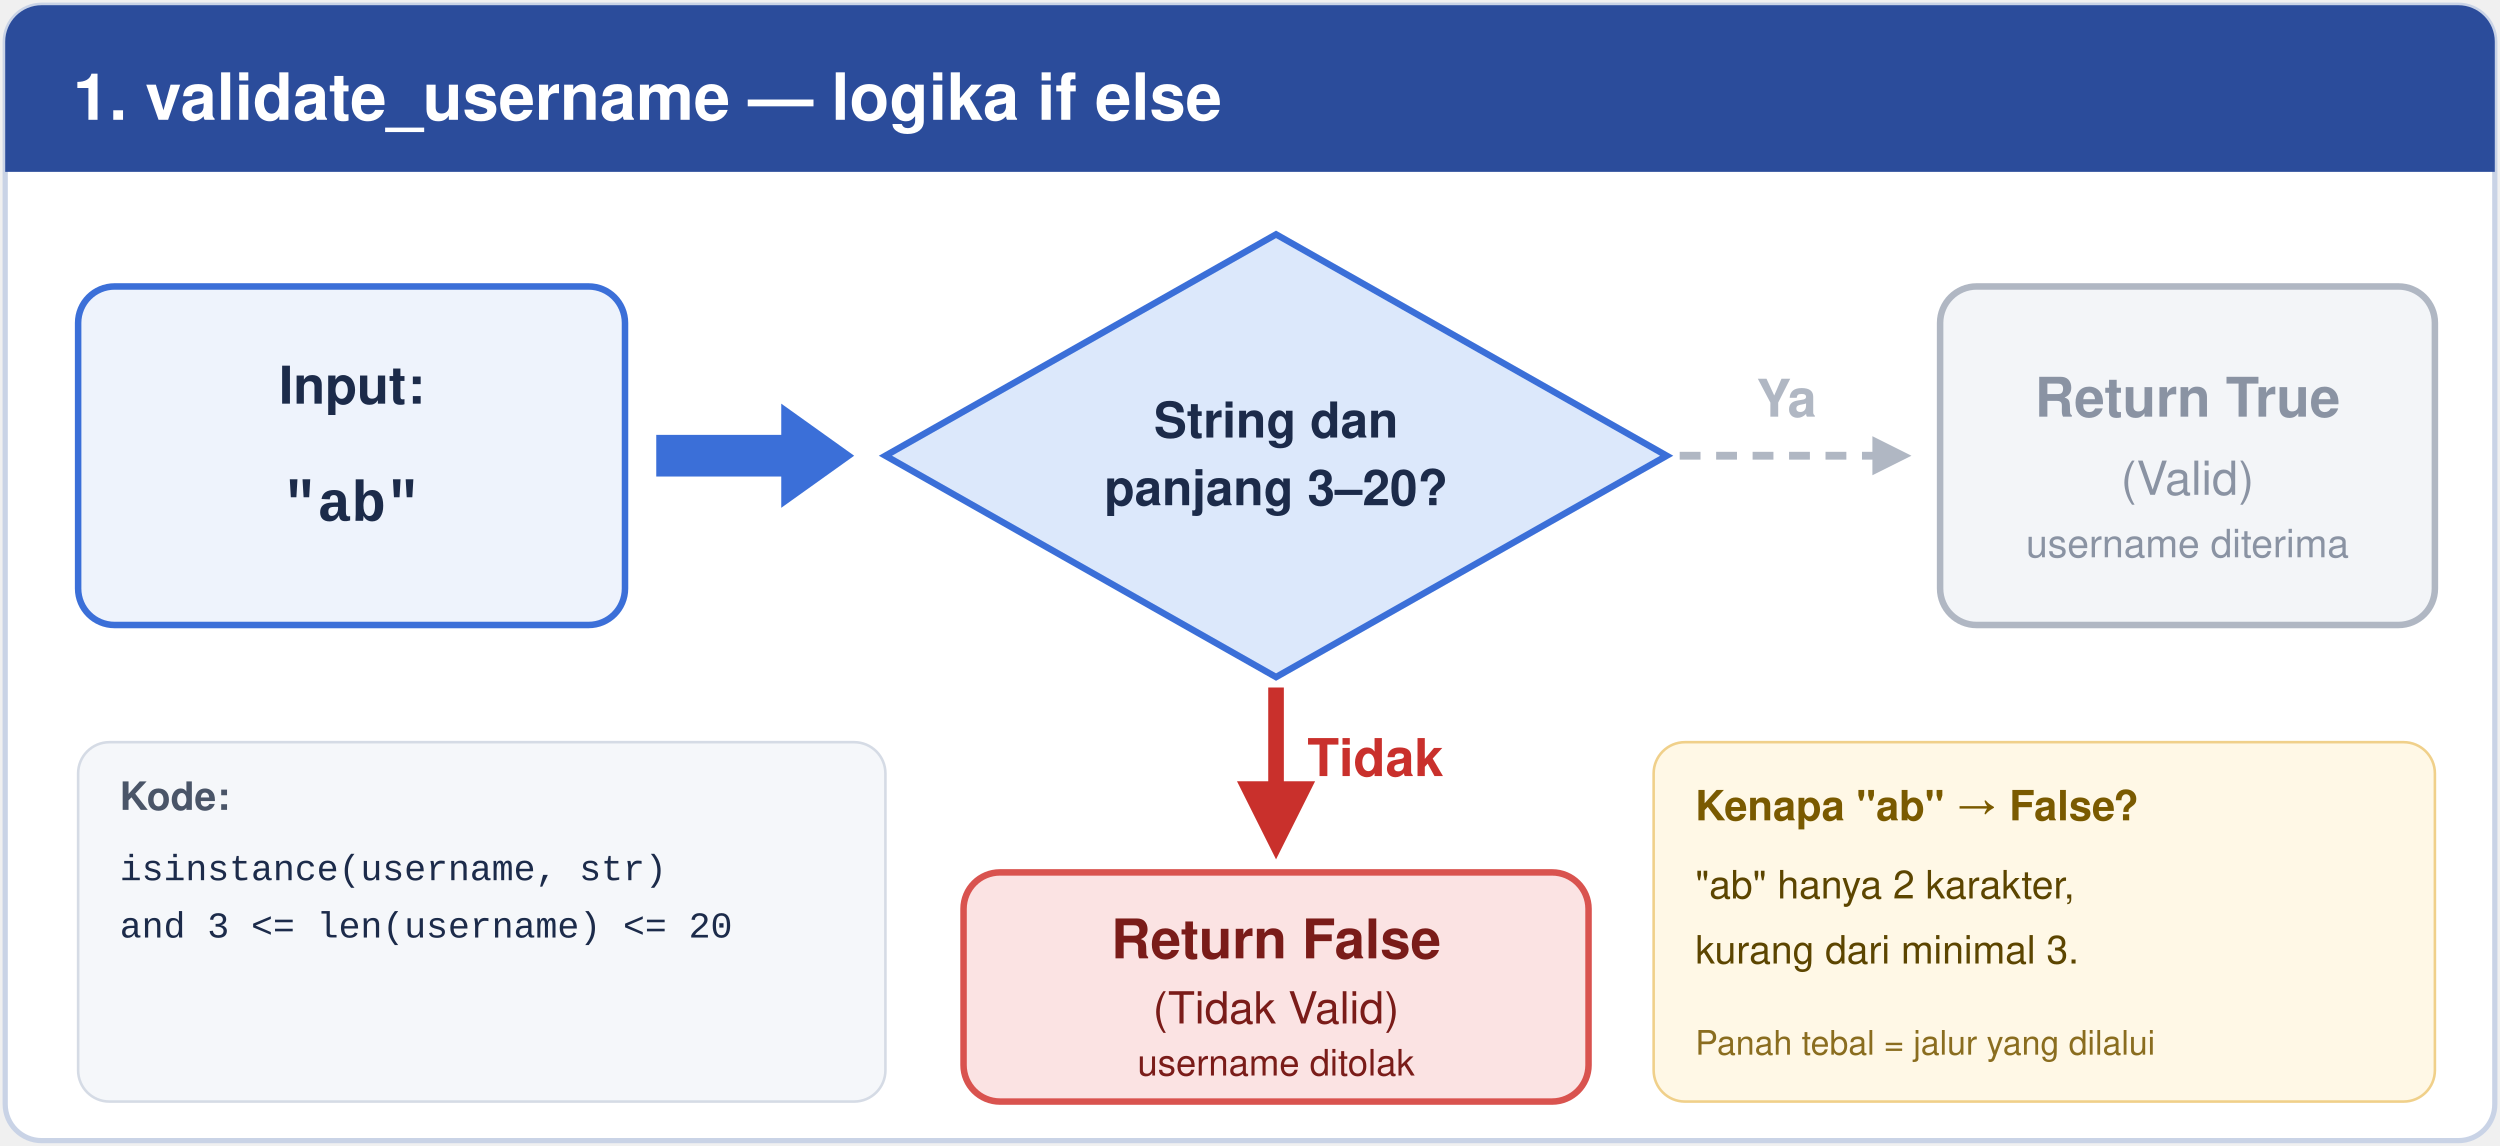
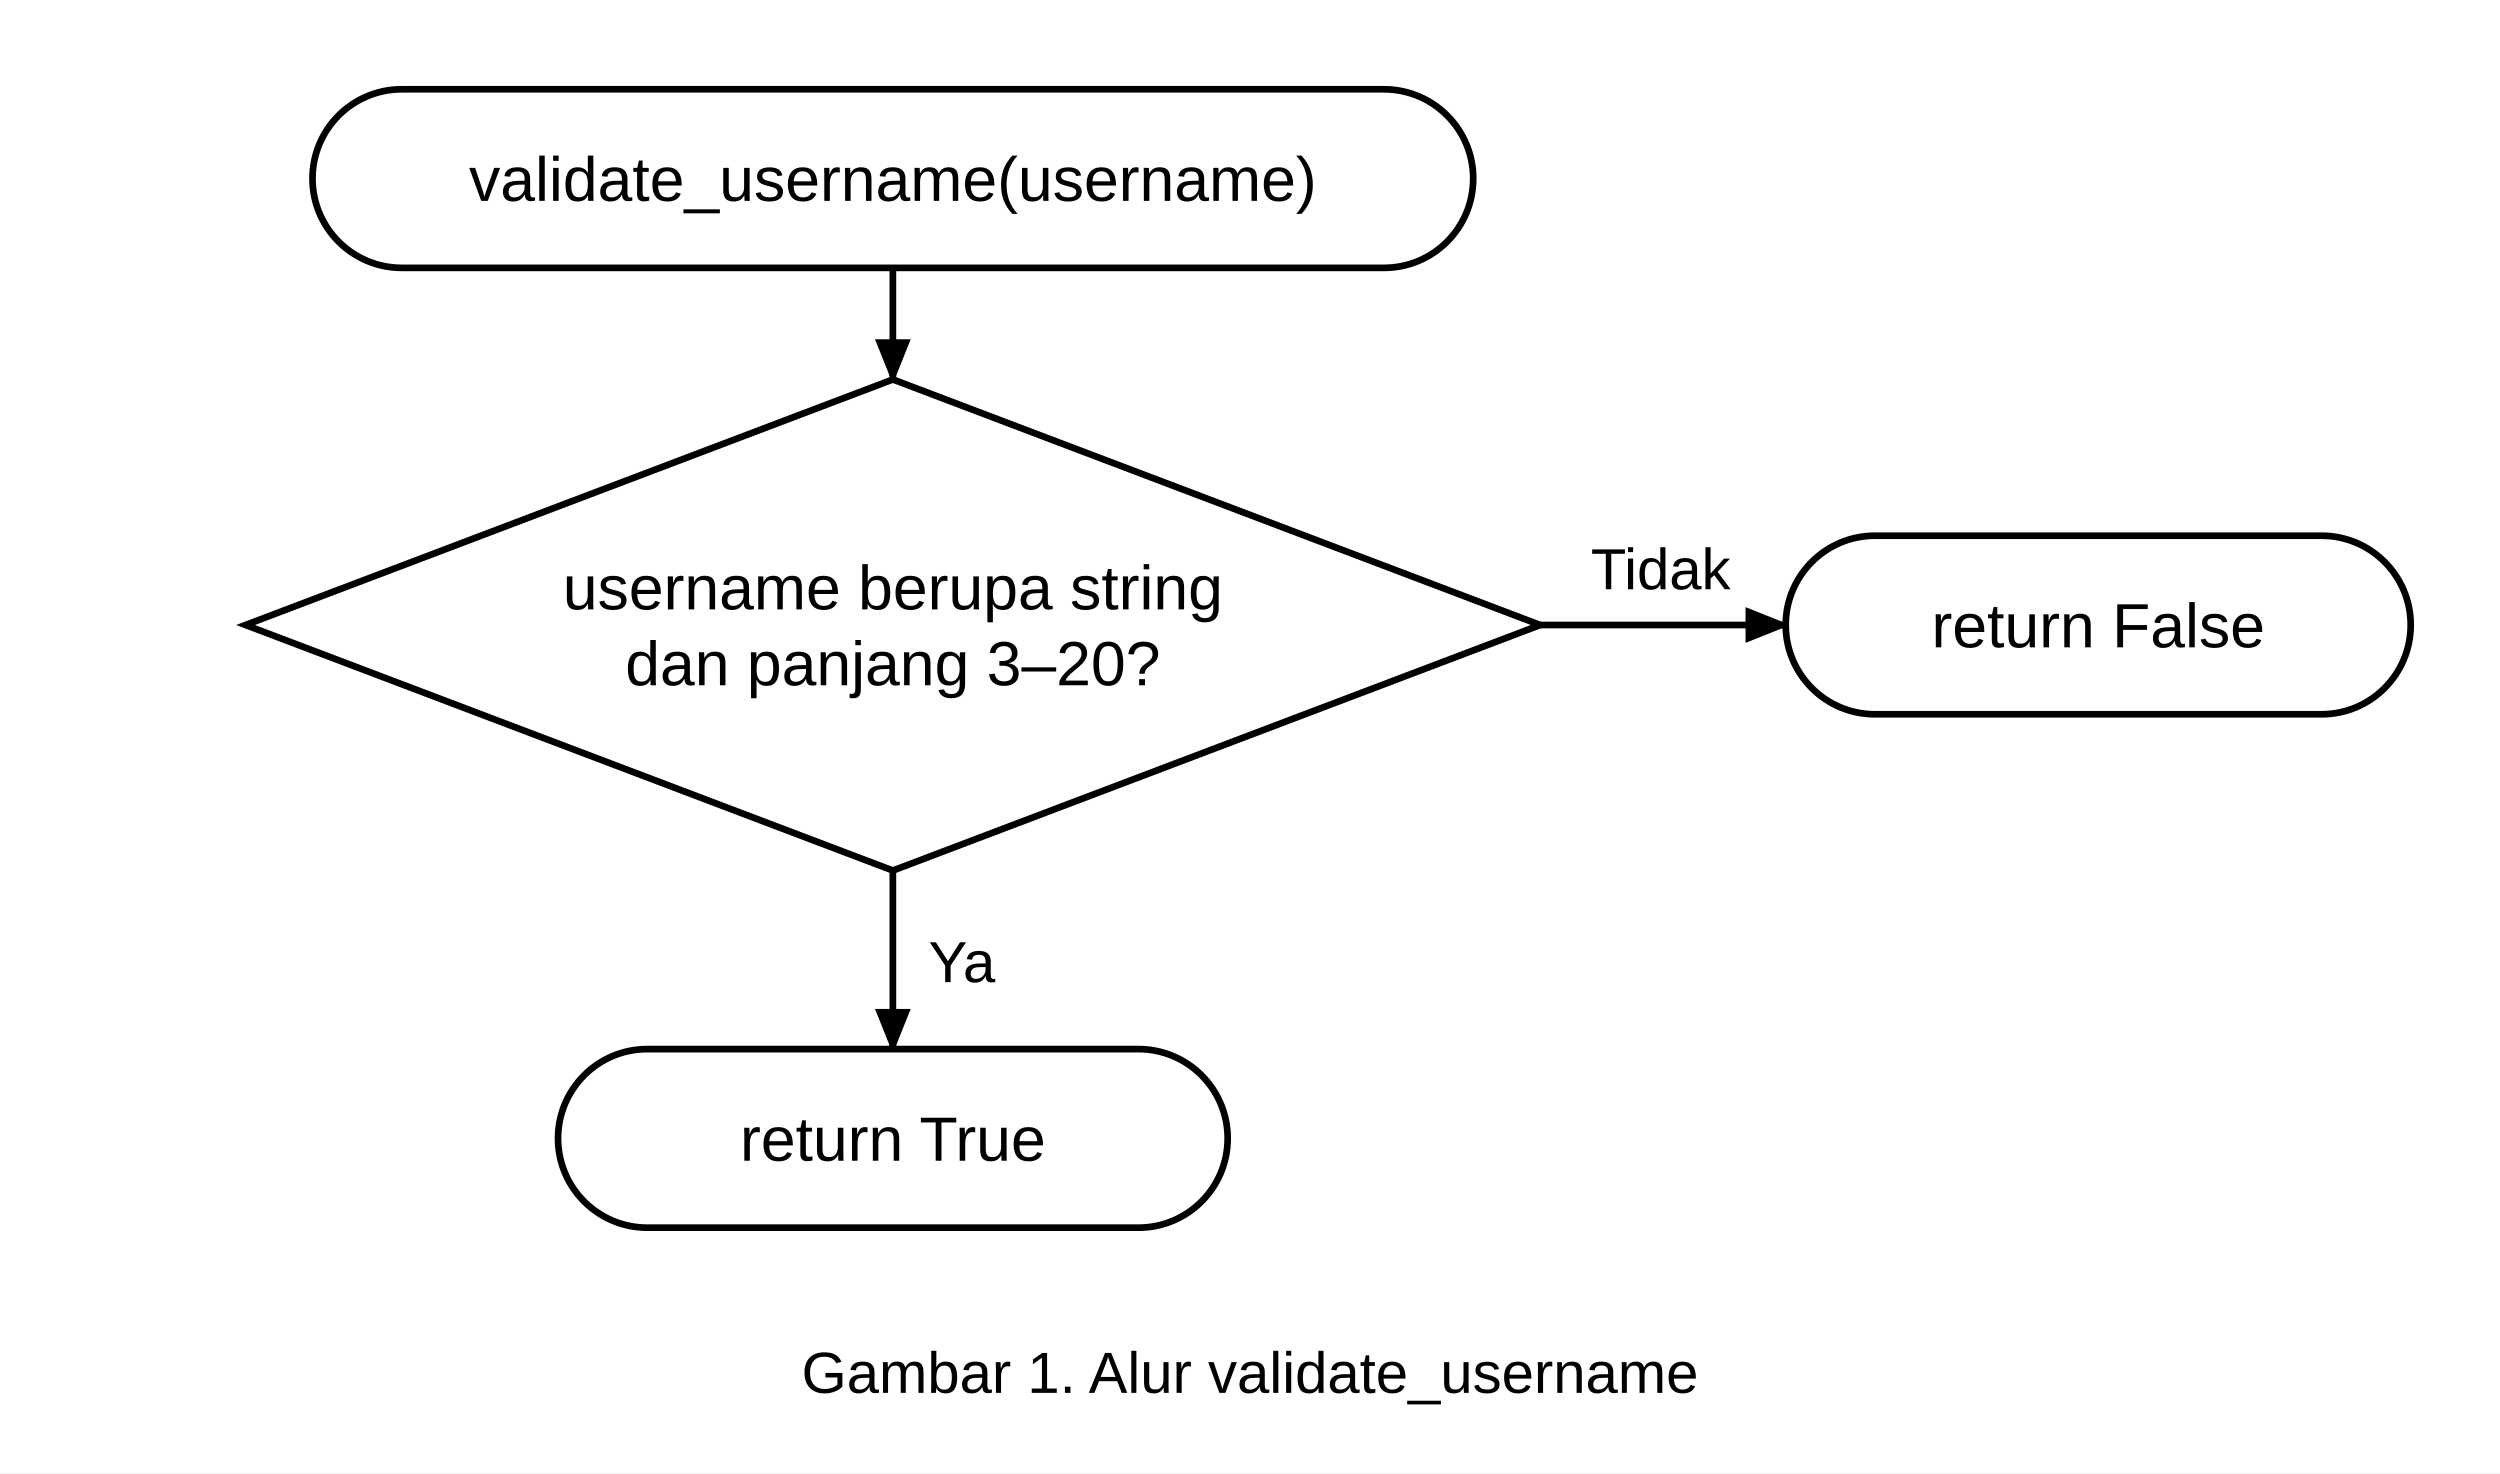
- <svg xmlns="http://www.w3.org/2000/svg" width="960" height="440" viewBox="0 0 960 440" font-family="-apple-system, 'Segoe UI', Helvetica, Arial, sans-serif">
+ <svg xmlns="http://www.w3.org/2000/svg" width="560" height="330" viewBox="0 0 560 330" font-family="Arial, Helvetica, sans-serif" font-size="14">
  <defs>
-     <marker id="mb" markerWidth="5" markerHeight="5" refX="3" refY="2.5" orient="auto">
-       <path d="M0,0 L5,2.5 L0,5 z" fill="#3B6FD8" />
-     </marker>
-     <marker id="mg" markerWidth="5" markerHeight="5" refX="3" refY="2.5" orient="auto">
-       <path d="M0,0 L5,2.5 L0,5 z" fill="#B0B7C3" />
-     </marker>
-     <marker id="mr" markerWidth="5" markerHeight="5" refX="3" refY="2.5" orient="auto">
-       <path d="M0,0 L5,2.5 L0,5 z" fill="#C9302C" />
+     <marker id="a" markerWidth="10" markerHeight="8" refX="9" refY="4" orient="auto" markerUnits="userSpaceOnUse">
+       <path d="M0,0 L10,4 L0,8 z" fill="#000" />
    </marker>
  </defs>
-   <rect x="2" y="2" width="956" height="436" rx="14" fill="#FFFFFF" stroke="#C9D3E6" stroke-width="2" />
-   <path d="M2,16 a14,14 0 0 1 14,-14 h928 a14,14 0 0 1 14,14 v50 h-956 z" fill="#2B4C9B" />
-   <text x="28" y="46" font-size="25" font-weight="700" fill="#FFFFFF">1. validate_username — logika if else</text>
-   <rect x="30" y="110" width="210" height="130" rx="14" fill="#EEF3FC" stroke="#3B6FD8" stroke-width="2.5" />
-   <text x="135" y="155" font-size="20" font-weight="700" fill="#1C2B4A" text-anchor="middle">Input:</text>
-   <text x="135" y="200" font-size="22" font-weight="700" fill="#1C2B4A" text-anchor="middle" font-family="Menlo, Consolas, 'Courier New', monospace">"ab"</text>
-   <polygon points="252,167 300,167 300,155 328,175 300,195 300,183 252,183" fill="#3B6FD8" />
-   <polygon points="340,175 490,90 640,175 490,260" fill="#DCE8FB" stroke="#3B6FD8" stroke-width="2.5" />
-   <text x="490" y="168" font-size="19" font-weight="700" fill="#1C2B4A" text-anchor="middle">String dan</text>
-   <text x="490" y="194" font-size="19" font-weight="700" fill="#1C2B4A" text-anchor="middle">panjang 3–20?</text>
-   <line x1="645" y1="175" x2="728" y2="175" stroke="#B0B7C3" stroke-width="3" stroke-dasharray="8 6" marker-end="url(#mg)" />
-   <text x="686" y="160" font-size="20" font-weight="700" fill="#B0B7C3" text-anchor="middle">Ya</text>
-   <rect x="745" y="110" width="190" height="130" rx="14" fill="#F3F5F8" stroke="#B0B7C3" stroke-width="2.5" />
-   <text x="840" y="160" font-size="21" font-weight="700" fill="#8A93A3" text-anchor="middle">Return True</text>
-   <text x="840" y="190" font-size="18" fill="#8A93A3" text-anchor="middle">(Valid)</text>
-   <text x="840" y="214" font-size="15" fill="#8A93A3" text-anchor="middle">username diterima</text>
-   <line x1="490" y1="264" x2="490" y2="318" stroke="#C9302C" stroke-width="6" marker-end="url(#mr)" />
-   <text x="502" y="298" font-size="20" font-weight="700" fill="#C9302C">Tidak</text>
-   <rect x="370" y="335" width="240" height="88" rx="14" fill="#FBE3E3" stroke="#D9534F" stroke-width="2.5" />
-   <text x="490" y="368" font-size="21" font-weight="700" fill="#7A1C19" text-anchor="middle">Return False</text>
-   <text x="490" y="393" font-size="17" fill="#7A1C19" text-anchor="middle">(Tidak Valid)</text>
-   <text x="490" y="413" font-size="14" fill="#7A1C19" text-anchor="middle">username ditolak</text>
-   <rect x="30" y="285" width="310" height="138" rx="12" fill="#F5F7FA" stroke="#D5DBE5" />
-   <text x="46" y="311" font-size="15" font-weight="700" fill="#4A5568">Kode:</text>
-   <text x="46" y="338" font-size="14" fill="#1C2B4A" font-family="Menlo, Consolas, 'Courier New', monospace">isinstance(username, str)</text>
-   <text x="46" y="360" font-size="14" fill="#1C2B4A" font-family="Menlo, Consolas, 'Courier New', monospace">and 3 &lt;= len(username) &lt;= 20</text>
-   <rect x="635" y="285" width="300" height="138" rx="12" fill="#FFF8E6" stroke="#F0D08A" />
-   <text x="651" y="315" font-size="16" font-weight="700" fill="#7A5A00">Kenapa "ab" → False?</text>
-   <text x="651" y="345" font-size="15" fill="#5C4500">"ab" hanya 2 karakter,</text>
-   <text x="651" y="370" font-size="15" fill="#5C4500">kurang dari minimal 3.</text>
-   <text x="651" y="405" font-size="13" fill="#8A6D1F">Panah tebal = jalur yang dilalui</text>
+   <rect width="560" height="330" fill="#fff" />
+   <rect x="70.0" y="20.0" width="260" height="40" rx="20.0" fill="#fff" stroke="#000" stroke-width="1.5" />
+   <text x="200" y="45.0" font-size="14" text-anchor="middle">validate_username(username)</text>
+   <polyline points="200,60 200,85" fill="none" stroke="#000" stroke-width="1.5" marker-end="url(#a)" />
+   <polygon points="55,140 200,85 345,140 200,195" fill="#fff" stroke="#000" stroke-width="1.5" />
+   <text x="200" y="136.5" font-size="14" text-anchor="middle">username berupa string</text>
+   <text x="200" y="153.5" font-size="14" text-anchor="middle">dan panjang 3–20?</text>
+   <polyline points="200,195 200,235" fill="none" stroke="#000" stroke-width="1.5" marker-end="url(#a)" />
+   <text x="208" y="220" font-size="13" text-anchor="start">Ya</text>
+   <rect x="125.0" y="235.0" width="150" height="40" rx="20.0" fill="#fff" stroke="#000" stroke-width="1.5" />
+   <text x="200" y="260.0" font-size="14" text-anchor="middle">return True</text>
+   <polyline points="345,140 400,140" fill="none" stroke="#000" stroke-width="1.5" marker-end="url(#a)" />
+   <text x="372" y="132" font-size="13" text-anchor="middle">Tidak</text>
+   <rect x="400.0" y="120.0" width="140" height="40" rx="20.0" fill="#fff" stroke="#000" stroke-width="1.5" />
+   <text x="470" y="145.0" font-size="14" text-anchor="middle">return False</text>
+   <text x="280.0" y="312" font-size="13" text-anchor="middle">Gambar 1. Alur validate_username</text>
</svg>
